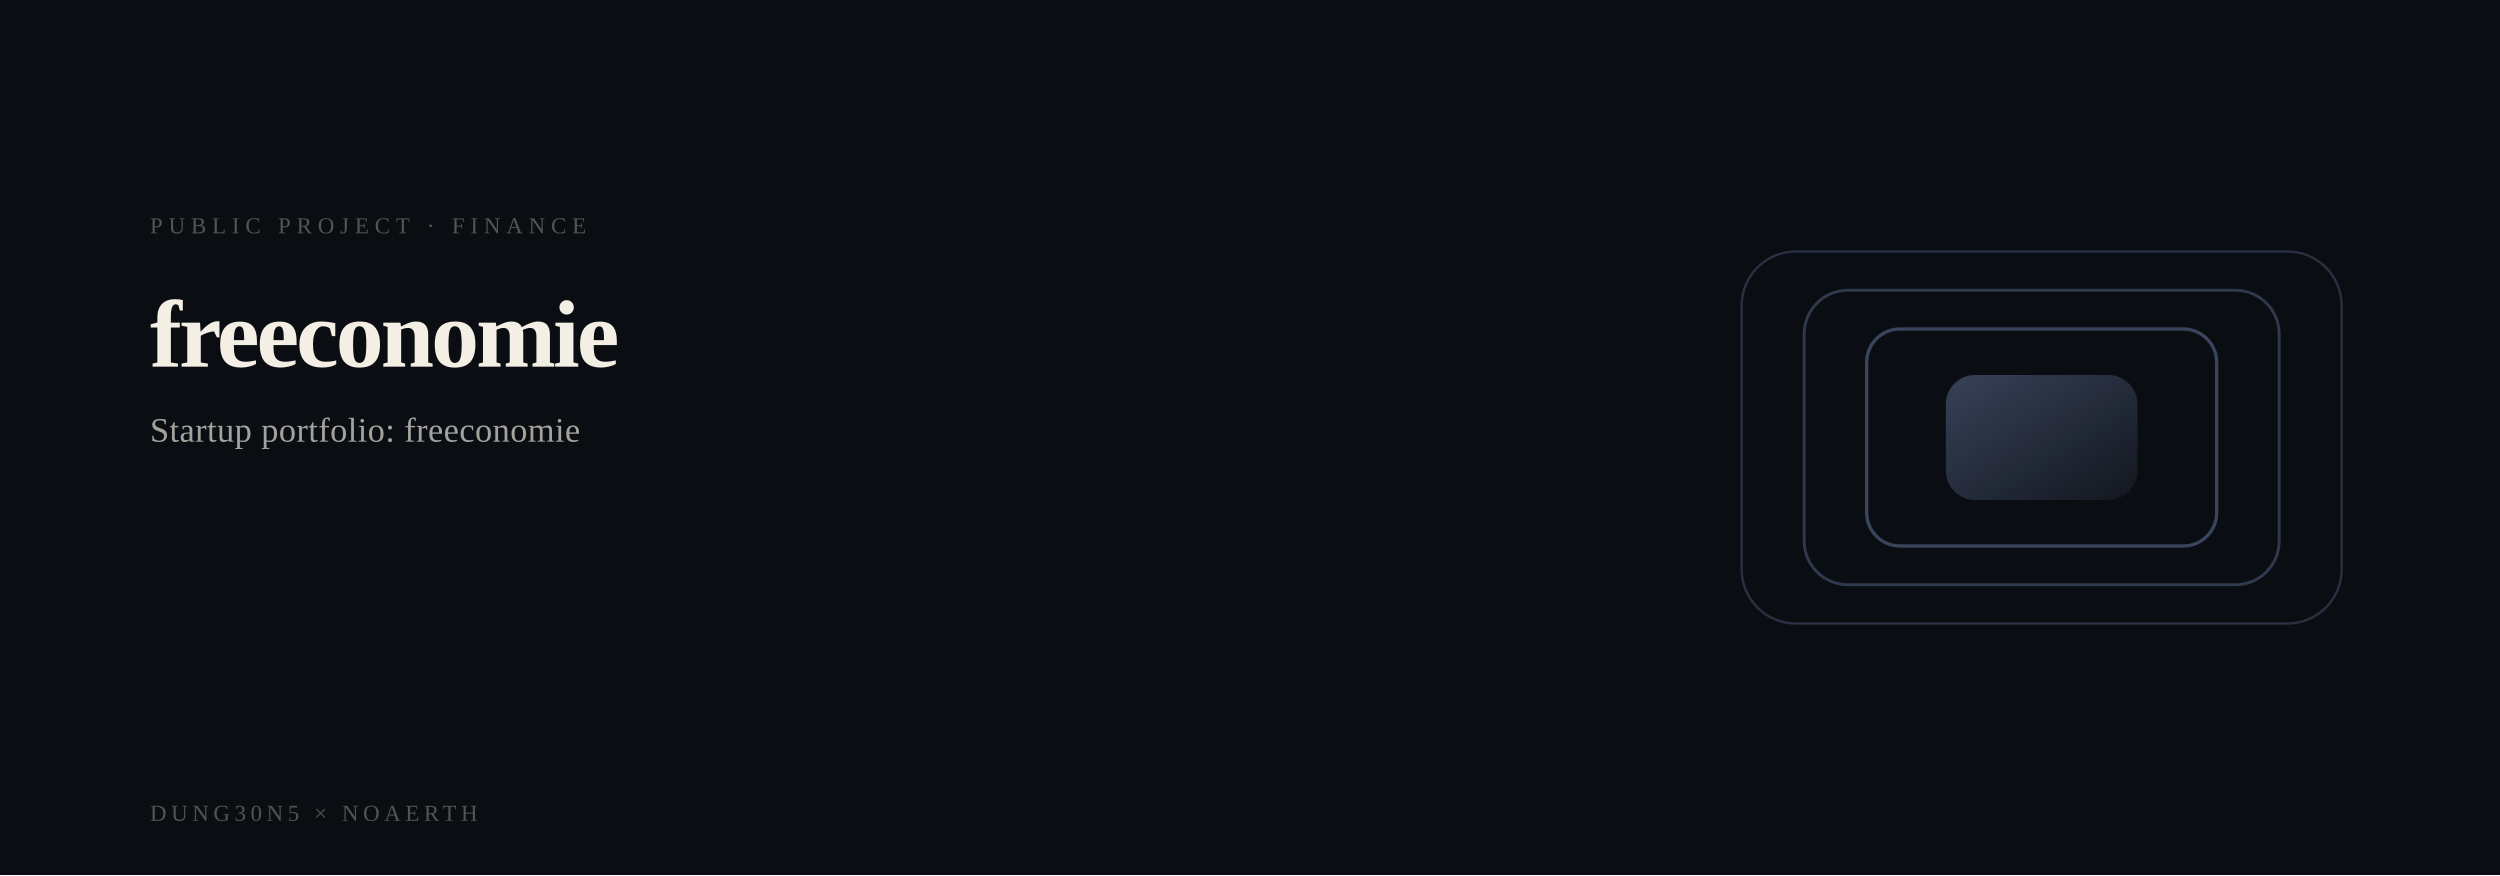
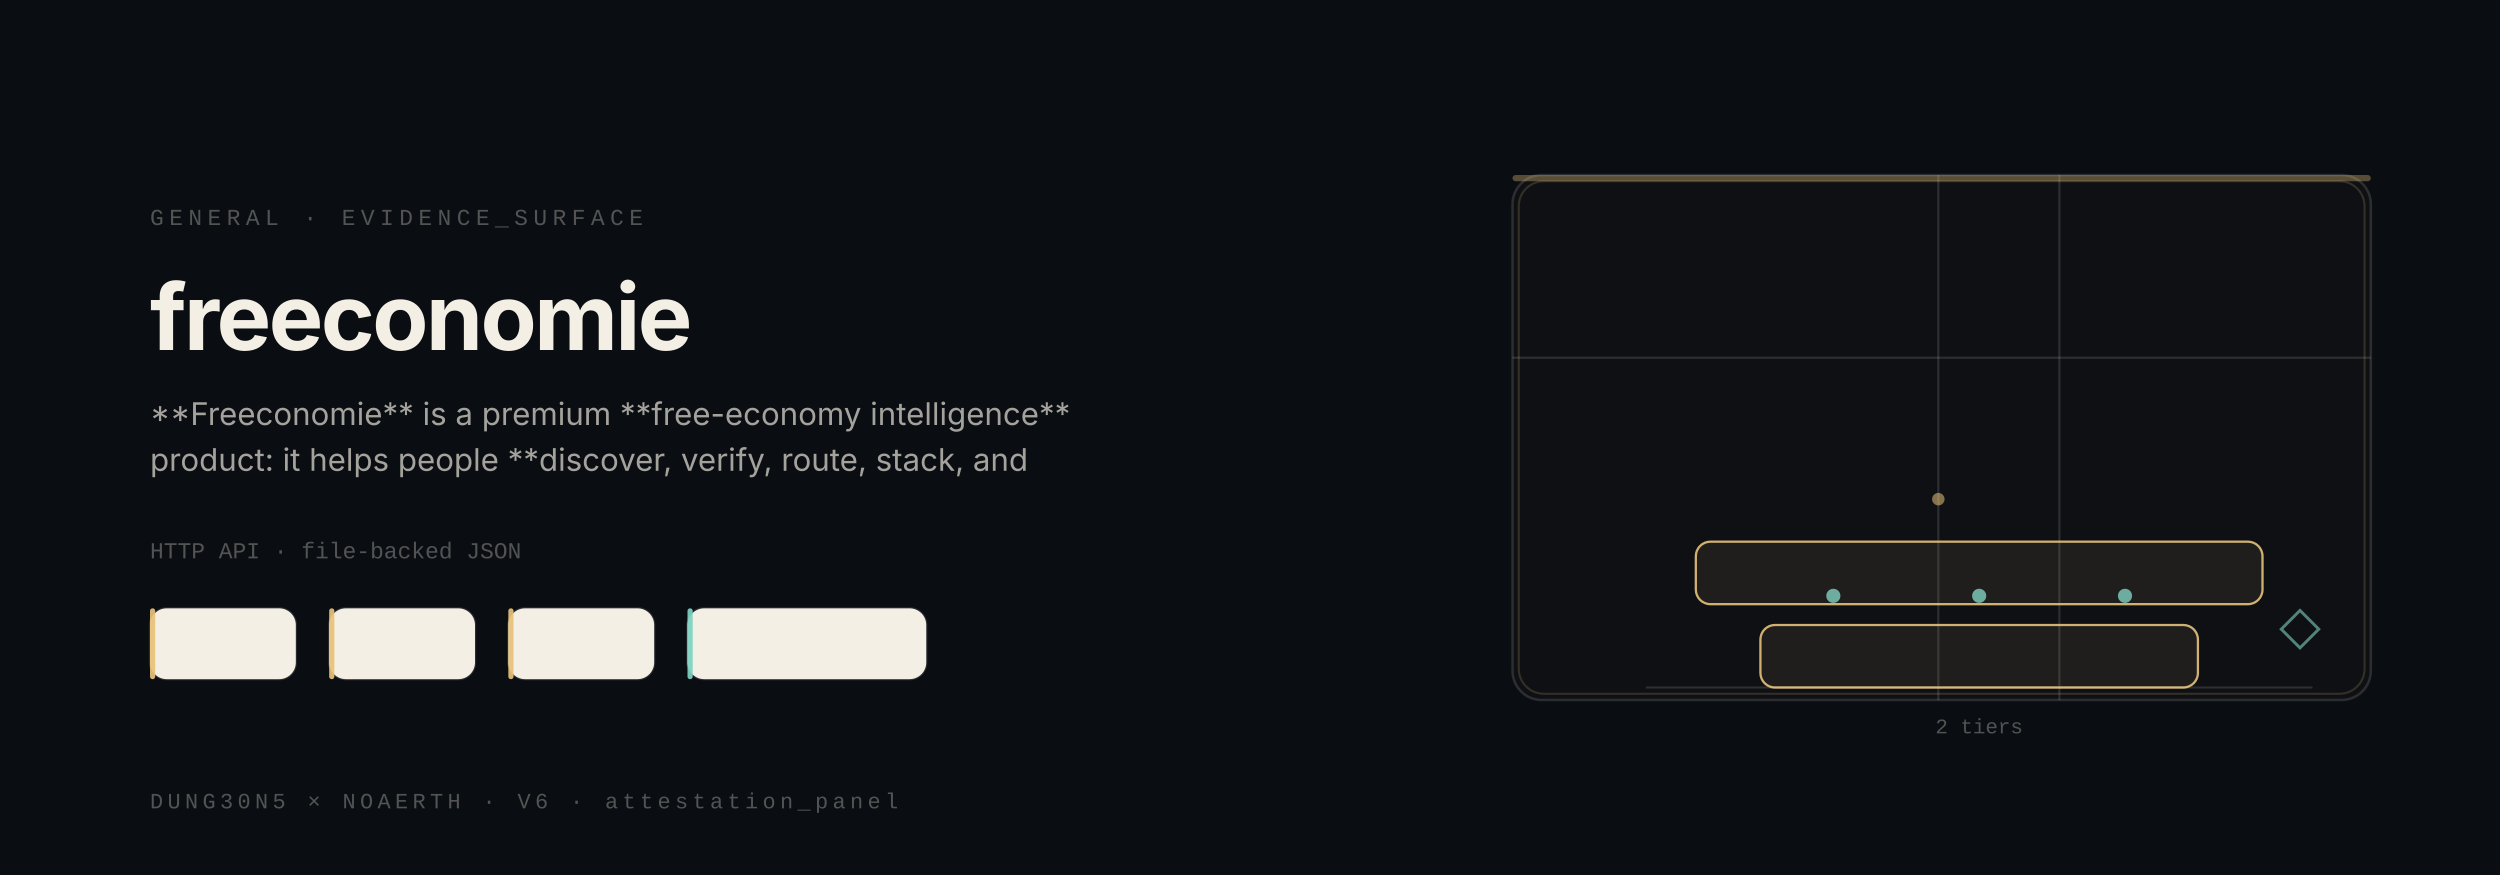
- <svg xmlns="http://www.w3.org/2000/svg" viewBox="0 0 1200 420" width="1200" height="420" role="img" aria-label="freeconomie: ledger columns with allocation flow between them. Motion depicts capital enters, allocates across positions, and settles into an outcome.">
-   <defs>
-     <linearGradient id="hero-freeconomie-dark-a" x1="0" y1="0" x2="1" y2="1">
-       <stop offset="0" stop-color="#8fa8e0" stop-opacity="0.85" />
-       <stop offset="1" stop-color="#8fa8e0" stop-opacity="0.15" />
-     </linearGradient>
-   </defs>
+ <svg xmlns="http://www.w3.org/2000/svg" viewBox="0 0 1200 420" width="1200" height="420" role="img" aria-label="freeconomie: claims stack into tiers, and evidence is carried up to be checked">
  <rect width="1200" height="420" fill="#0a0d12" />
-   <rect x="896" y="157.92" width="168" height="104.16" rx="16" fill="none" stroke="#8fa8e0" stroke-width="1.60" opacity="0.36" />
-   <rect x="866" y="139.32" width="228" height="141.36" rx="21" fill="none" stroke="#8fa8e0" stroke-width="1.38" opacity="0.29" />
-   <rect x="836" y="120.72" width="288" height="178.56" rx="26" fill="none" stroke="#8fa8e0" stroke-width="1.16" opacity="0.23" />
-   <rect x="934" y="180" width="92" height="60" rx="14" fill="url(#hero-freeconomie-dark-a)" opacity="0.40" />
-   <text x="72" y="112" fill="#f4efe44f" font-size="11" letter-spacing="2.8">PUBLIC PROJECT · FINANCE</text>
-   <text x="72" y="176" fill="#f4efe4" font-size="46" font-weight="660" letter-spacing="-1.4">freeconomie</text>
-   <text x="72" y="212" fill="#f4efe4a8" font-size="16.5" letter-spacing="0.2">Startup portfolio: freeconomie</text>
-   <rect x="72" y="266" width="106" height="40" rx="9" fill="#f4efe4" fill-opacity="0.05" stroke="#f4efe424" stroke-width="1.1" opacity="0">
-     <animate attributeName="opacity" from="0" to="1" dur="0.5s" begin="0.50s" fill="freeze" />
-   </rect>
-   <rect x="72" y="266" width="2.5" height="40" rx="1.2" fill="#8fa8e0" opacity="0">
-     <animate attributeName="opacity" from="0" to="0.9" dur="0.5s" begin="0.50s" fill="freeze" />
-   </rect>
-   <text x="125" y="291" fill="#f4efe4" font-size="11.5" text-anchor="middle" font-family="ui-monospace,SFMono-Regular,Menlo,monospace" opacity="0">capital<animate attributeName="opacity" from="0" to="1" dur="0.5s" begin="0.65s" fill="freeze" />
-   </text>
-   <rect x="194" y="266" width="106" height="40" rx="9" fill="#f4efe4" fill-opacity="0.05" stroke="#f4efe424" stroke-width="1.1" opacity="0">
-     <animate attributeName="opacity" from="0" to="1" dur="0.5s" begin="1.00s" fill="freeze" />
-   </rect>
-   <rect x="194" y="266" width="2.5" height="40" rx="1.2" fill="#8fa8e0" opacity="0">
-     <animate attributeName="opacity" from="0" to="0.9" dur="0.5s" begin="1.00s" fill="freeze" />
-   </rect>
-   <text x="247" y="291" fill="#f4efe4" font-size="11.5" text-anchor="middle" font-family="ui-monospace,SFMono-Regular,Menlo,monospace" opacity="0">allocate<animate attributeName="opacity" from="0" to="1" dur="0.5s" begin="1.15s" fill="freeze" />
-   </text>
-   <rect x="316" y="266" width="106" height="40" rx="9" fill="#f4efe4" fill-opacity="0.05" stroke="#f4efe424" stroke-width="1.1" opacity="0">
-     <animate attributeName="opacity" from="0" to="1" dur="0.5s" begin="1.50s" fill="freeze" />
-   </rect>
-   <rect x="316" y="266" width="2.5" height="40" rx="1.2" fill="#8fa8e0" opacity="0">
-     <animate attributeName="opacity" from="0" to="0.9" dur="0.5s" begin="1.50s" fill="freeze" />
-   </rect>
-   <text x="369" y="291" fill="#f4efe4" font-size="11.5" text-anchor="middle" font-family="ui-monospace,SFMono-Regular,Menlo,monospace" opacity="0">mark<animate attributeName="opacity" from="0" to="1" dur="0.5s" begin="1.65s" fill="freeze" />
-   </text>
-   <rect x="438" y="266" width="106" height="40" rx="9" fill="#f4efe4" fill-opacity="0.05" stroke="#f4efe424" stroke-width="1.1" opacity="0">
-     <animate attributeName="opacity" from="0" to="1" dur="0.5s" begin="2.00s" fill="freeze" />
-   </rect>
-   <rect x="438" y="266" width="2.5" height="40" rx="1.2" fill="#e7c27a" opacity="0">
-     <animate attributeName="opacity" from="0" to="0.9" dur="0.5s" begin="2.00s" fill="freeze" />
-   </rect>
-   <text x="491" y="291" fill="#f4efe4" font-size="11.5" text-anchor="middle" font-family="ui-monospace,SFMono-Regular,Menlo,monospace" opacity="0">settle<animate attributeName="opacity" from="0" to="1" dur="0.5s" begin="2.15s" fill="freeze" />
-   </text>
-   <text x="72" y="394" fill="#f4efe44f" font-size="11" letter-spacing="2.2">DUNG30N5 × NOAERTH</text>
+   <text x="72" y="108" font-family="ui-monospace, SFMono-Regular, Menlo, Monaco, Consolas, 'Liberation Mono', monospace" font-size="11" letter-spacing="2.6" fill="#f4efe44f">GENERAL · EVIDENCE_SURFACE</text>
+   <text x="72" y="168" font-family="-apple-system, BlinkMacSystemFont, 'Segoe UI', Inter, Helvetica, Arial, sans-serif" font-size="44" font-weight="660" letter-spacing="-1.2" fill="#f4efe4">freeconomie</text>
+   <text x="72" y="204" font-family="-apple-system, BlinkMacSystemFont, 'Segoe UI', Inter, Helvetica, Arial, sans-serif" font-size="15" fill="#f4efe4a8">**Freeconomie** is a premium **free-economy intelligence**</text>
+   <text x="72" y="226" font-family="-apple-system, BlinkMacSystemFont, 'Segoe UI', Inter, Helvetica, Arial, sans-serif" font-size="15" fill="#f4efe4a8">product: it helps people **discover, verify, route, stack, and</text>
+   <text x="72" y="268" font-family="ui-monospace, SFMono-Regular, Menlo, Monaco, Consolas, 'Liberation Mono', monospace" font-size="11" fill="#f4efe44f">HTTP API · file-backed JSON</text>
+   <rect x="72.0" y="292.0" width="70.0" height="34.0" rx="8" fill="#f4efe4" stroke="#f4efe424" stroke-width="1.1" />
+   <rect x="72.0" y="292.0" width="2.5" height="34.0" rx="1.2" fill="#e7c27a" opacity="0.92" />
+   <text x="107.0" y="314" font-family="ui-monospace, SFMono-Regular, Menlo, Monaco, Consolas, 'Liberation Mono', monospace" font-size="11" fill="#f4efe4" fill-opacity="0.82" text-anchor="middle">checkout</text>
+   <rect x="158.0" y="292.0" width="70.0" height="34.0" rx="8" fill="#f4efe4" stroke="#f4efe424" stroke-width="1.1" />
+   <rect x="158.0" y="292.0" width="2.5" height="34.0" rx="1.2" fill="#e7c27a" opacity="0.92" />
+   <text x="193.0" y="314" font-family="ui-monospace, SFMono-Regular, Menlo, Monaco, Consolas, 'Liberation Mono', monospace" font-size="11" fill="#f4efe4" fill-opacity="0.82" text-anchor="middle">favorites</text>
+   <rect x="244.0" y="292.0" width="70.0" height="34.0" rx="8" fill="#f4efe4" stroke="#f4efe424" stroke-width="1.1" />
+   <rect x="244.0" y="292.0" width="2.5" height="34.0" rx="1.2" fill="#e7c27a" opacity="0.92" />
+   <text x="279.0" y="314" font-family="ui-monospace, SFMono-Regular, Menlo, Monaco, Consolas, 'Liberation Mono', monospace" font-size="11" fill="#f4efe4" fill-opacity="0.82" text-anchor="middle">locations</text>
+   <rect x="330.0" y="292.0" width="114.6" height="34.0" rx="8" fill="#f4efe4" stroke="#f4efe424" stroke-width="1.1" />
+   <rect x="330.0" y="292.0" width="2.5" height="34.0" rx="1.2" fill="#7fd1c1" opacity="0.92" />
+   <text x="387.3" y="314" font-family="ui-monospace, SFMono-Regular, Menlo, Monaco, Consolas, 'Liberation Mono', monospace" font-size="11" fill="#f4efe4" fill-opacity="0.82" text-anchor="middle">locations/search</text>
+   <rect x="726.0" y="84.0" width="412.0" height="252.0" rx="14" fill="#e7c27a" fill-opacity="0.02" />
+   <rect x="729.0" y="87.0" width="406.0" height="246.0" rx="12" fill="none" stroke="#e7c27a" stroke-width="1" stroke-opacity="0.18" />
+   <rect x="726.0" y="84.0" width="412.0" height="252.0" rx="14" fill="none" stroke="#f4efe424" stroke-width="1.2" />
+   <line x1="930.4" y1="84.0" x2="930.4" y2="336.0" stroke="#f4efe424" stroke-width="1" />
+   <line x1="988.5" y1="84.0" x2="988.5" y2="336.0" stroke="#f4efe424" stroke-width="1" />
+   <line x1="726.0" y1="171.7" x2="1138.0" y2="171.7" stroke="#f4efe424" stroke-width="1" />
+   <circle cx="930.4" cy="239.6" r="3" fill="#e7c27a" opacity="0.55" />
+   <rect x="726.0" y="84.0" width="412.0" height="3" rx="1.5" fill="#e7c27a" opacity="0.35" />
+   <path d="M1095.0 302.0 l9 -9 l9 9 l-9 9 z" fill="none" stroke="#7fd1c1" stroke-width="1.4" opacity="0.6" />
+   <rect x="845.0" y="300.0" width="210.0" height="30" rx="7" fill="#e7c27a" fill-opacity="0.09" stroke="#e7c27a" stroke-width="1.1" opacity="0.9" />
+   <rect x="814.0" y="260.0" width="272.0" height="30" rx="7" fill="#e7c27a" fill-opacity="0.09" stroke="#e7c27a" stroke-width="1.1" opacity="0.9" />
+   <circle cx="880" cy="286" r="3.4" fill="#7fd1c1" opacity="0.8" />
+   <circle cx="950" cy="286" r="3.4" fill="#7fd1c1" opacity="0.8" />
+   <circle cx="1020" cy="286" r="3.4" fill="#7fd1c1" opacity="0.8" />
+   <line x1="790" y1="330" x2="1110" y2="330" stroke="#f4efe424" stroke-width="1" />
+   <text x="950" y="352" font-family="ui-monospace, SFMono-Regular, Menlo, Monaco, Consolas, 'Liberation Mono', monospace" font-size="10" fill="#f4efe44f" text-anchor="middle">2 tiers</text>
+   <text x="72" y="388" font-family="ui-monospace, SFMono-Regular, Menlo, Monaco, Consolas, 'Liberation Mono', monospace" font-size="10.5" letter-spacing="2.1" fill="#f4efe44f">DUNG30N5 × NOAERTH · V6 · attestation_panel</text>
</svg>
